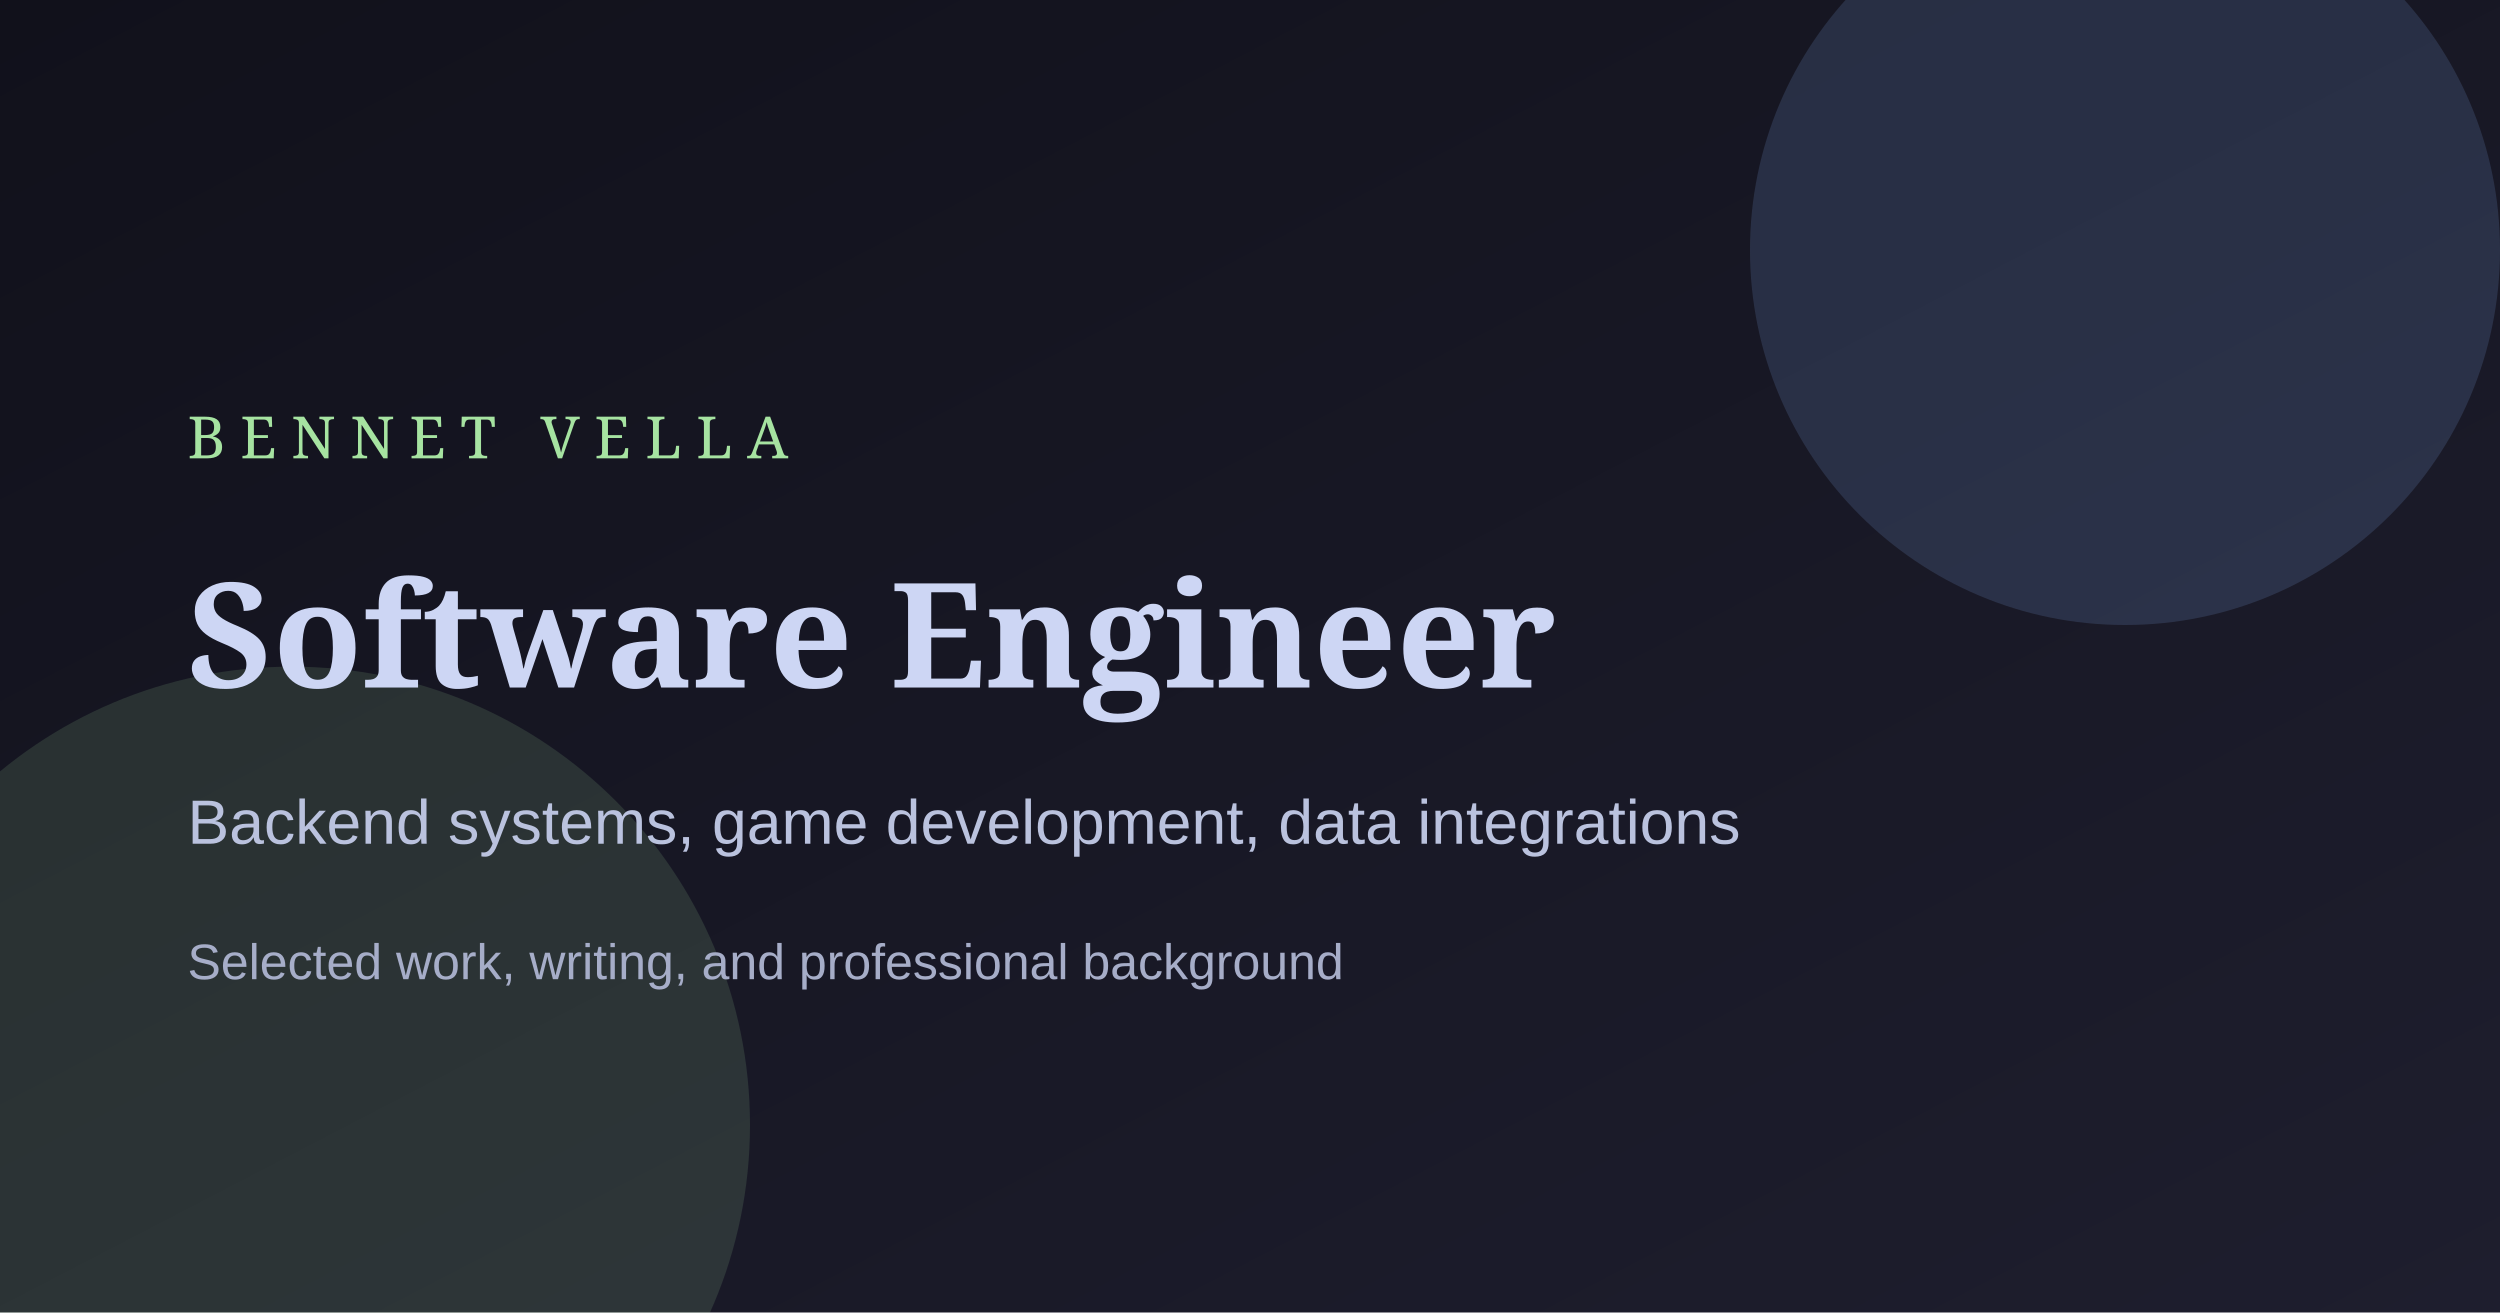
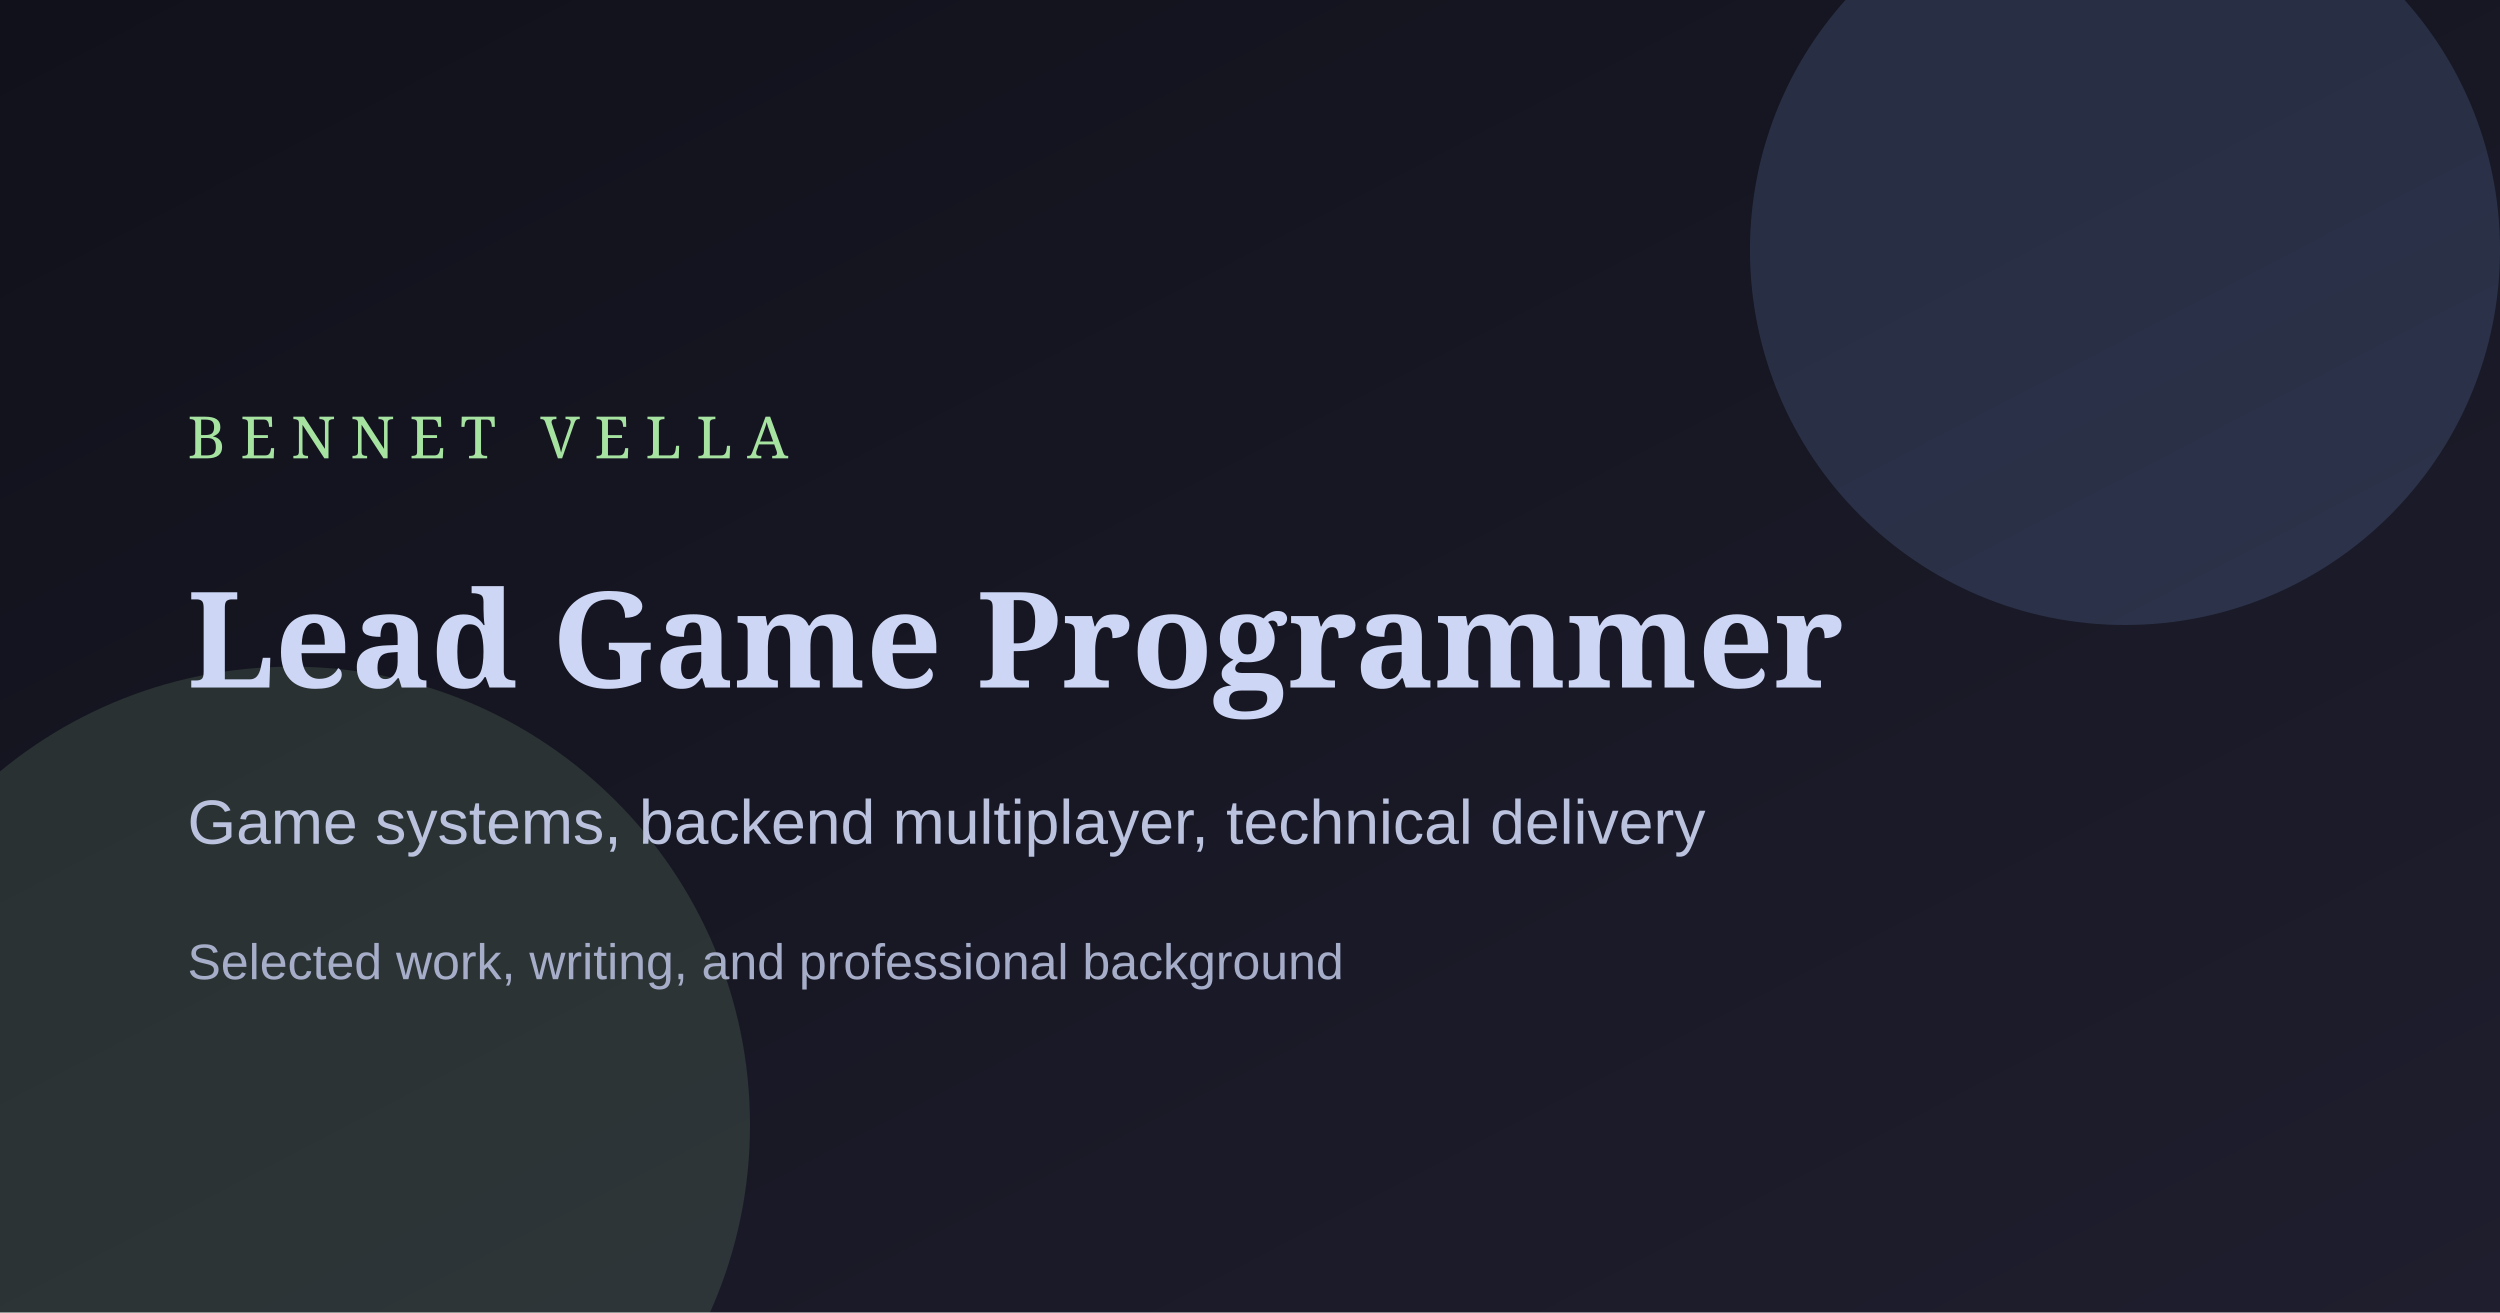
<svg xmlns="http://www.w3.org/2000/svg" width="1200" height="630" viewBox="0 0 1200 630" role="img" aria-label="Bennet Vella portfolio card">
  <defs>
    <linearGradient id="bg" x1="0" x2="1" y1="0" y2="1">
      <stop offset="0%" stop-color="#11111b" />
      <stop offset="100%" stop-color="#1e1e2e" />
    </linearGradient>
  </defs>
  <rect width="1200" height="630" fill="url(#bg)" />
  <circle cx="1020" cy="120" r="180" fill="#89b4fa" opacity="0.16" />
  <circle cx="140" cy="540" r="220" fill="#a6e3a1" opacity="0.14" />
  <text x="90" y="220" fill="#a6e3a1" font-family="Georgia, serif" font-size="28" letter-spacing="7">BENNET VELLA</text>
-   <text x="90" y="330" fill="#cdd6f4" font-family="Georgia, serif" font-size="70" font-weight="700">Software Engineer</text>
+   <text x="90" y="330" fill="#cdd6f4" font-family="Georgia, serif" font-size="64" font-weight="700">Lead Game Programmer</text>
  <text x="90" y="405" fill="#bac2de" font-family="Arial, sans-serif" font-size="30">
-     Backend systems, game development, data integrations
+     Game systems, backend multiplayer, technical delivery
  </text>
  <text x="90" y="470" fill="#a6adc8" font-family="Arial, sans-serif" font-size="24">
    Selected work, writing, and professional background
  </text>
</svg>
